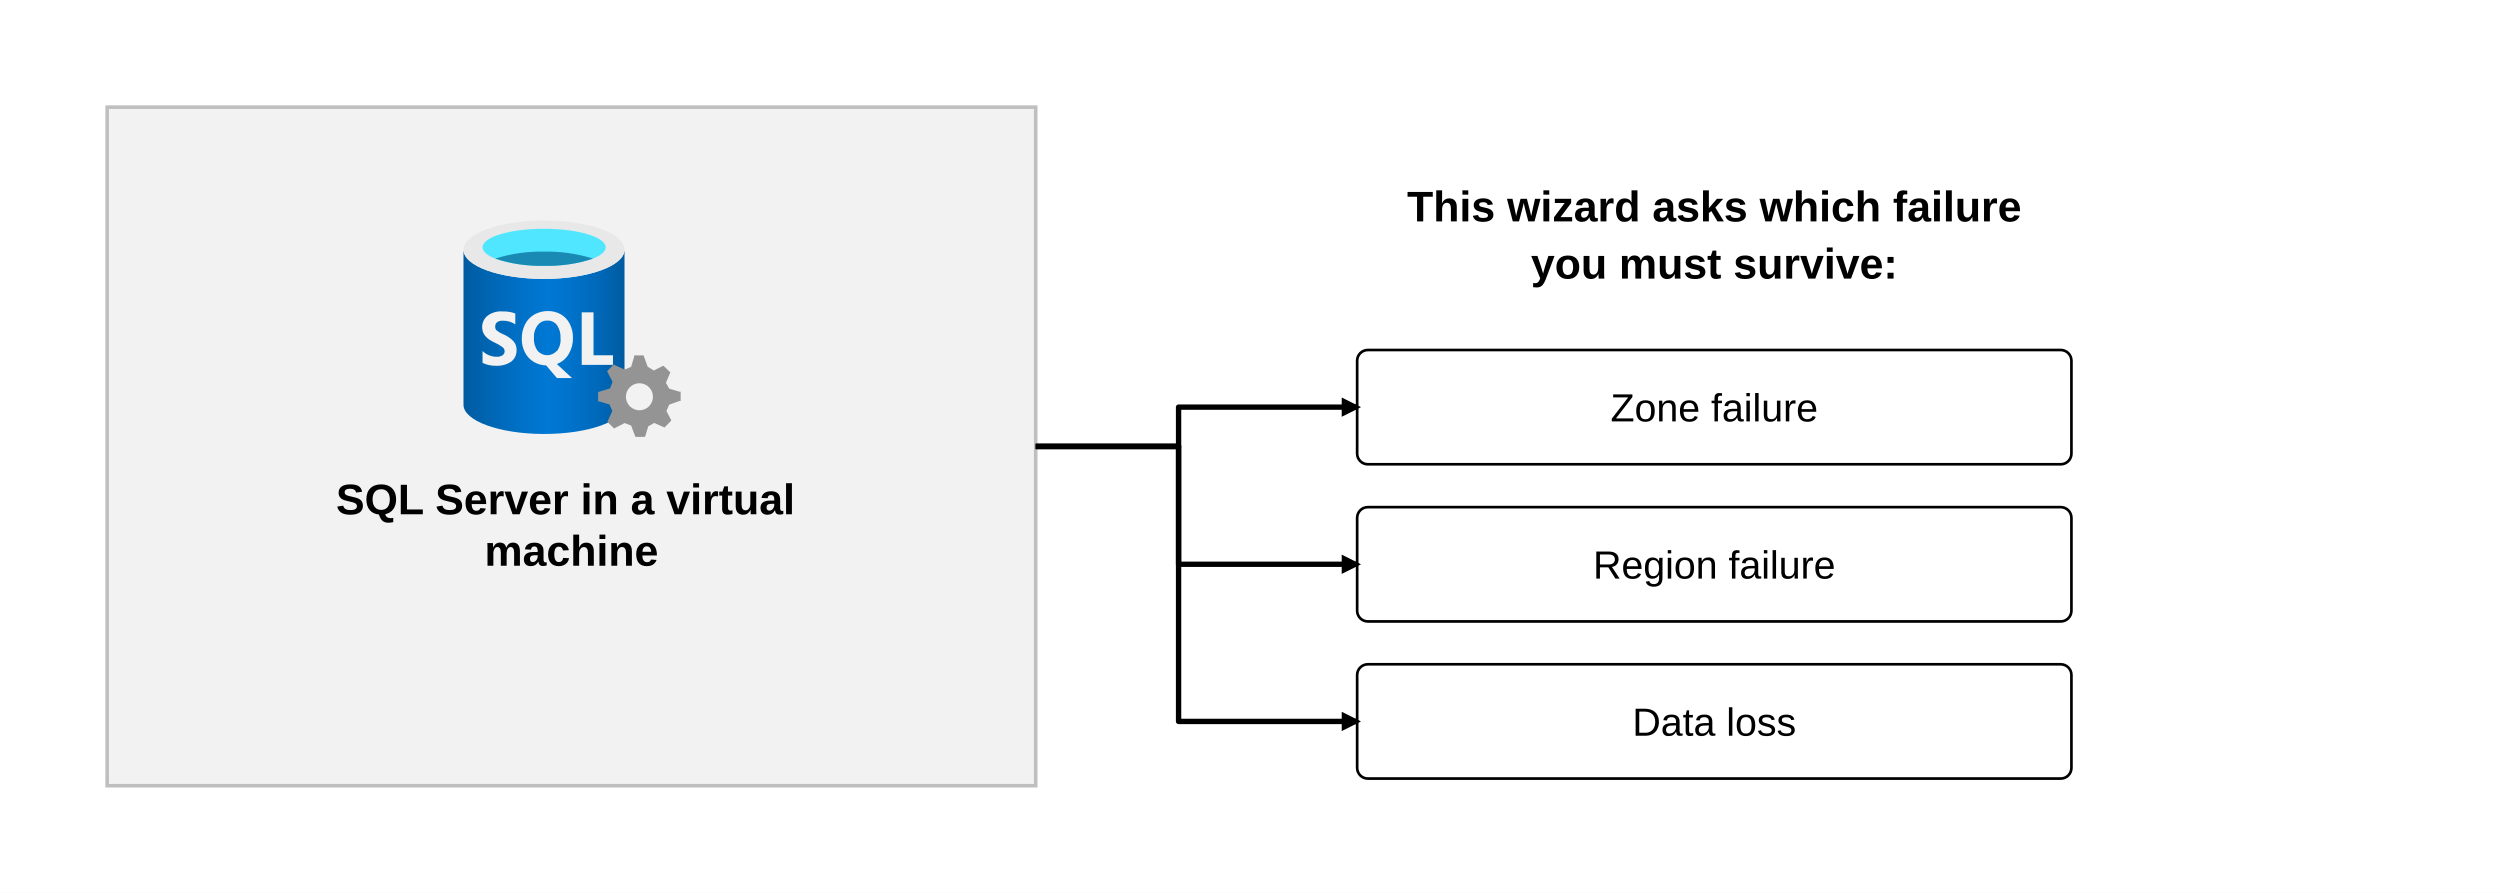
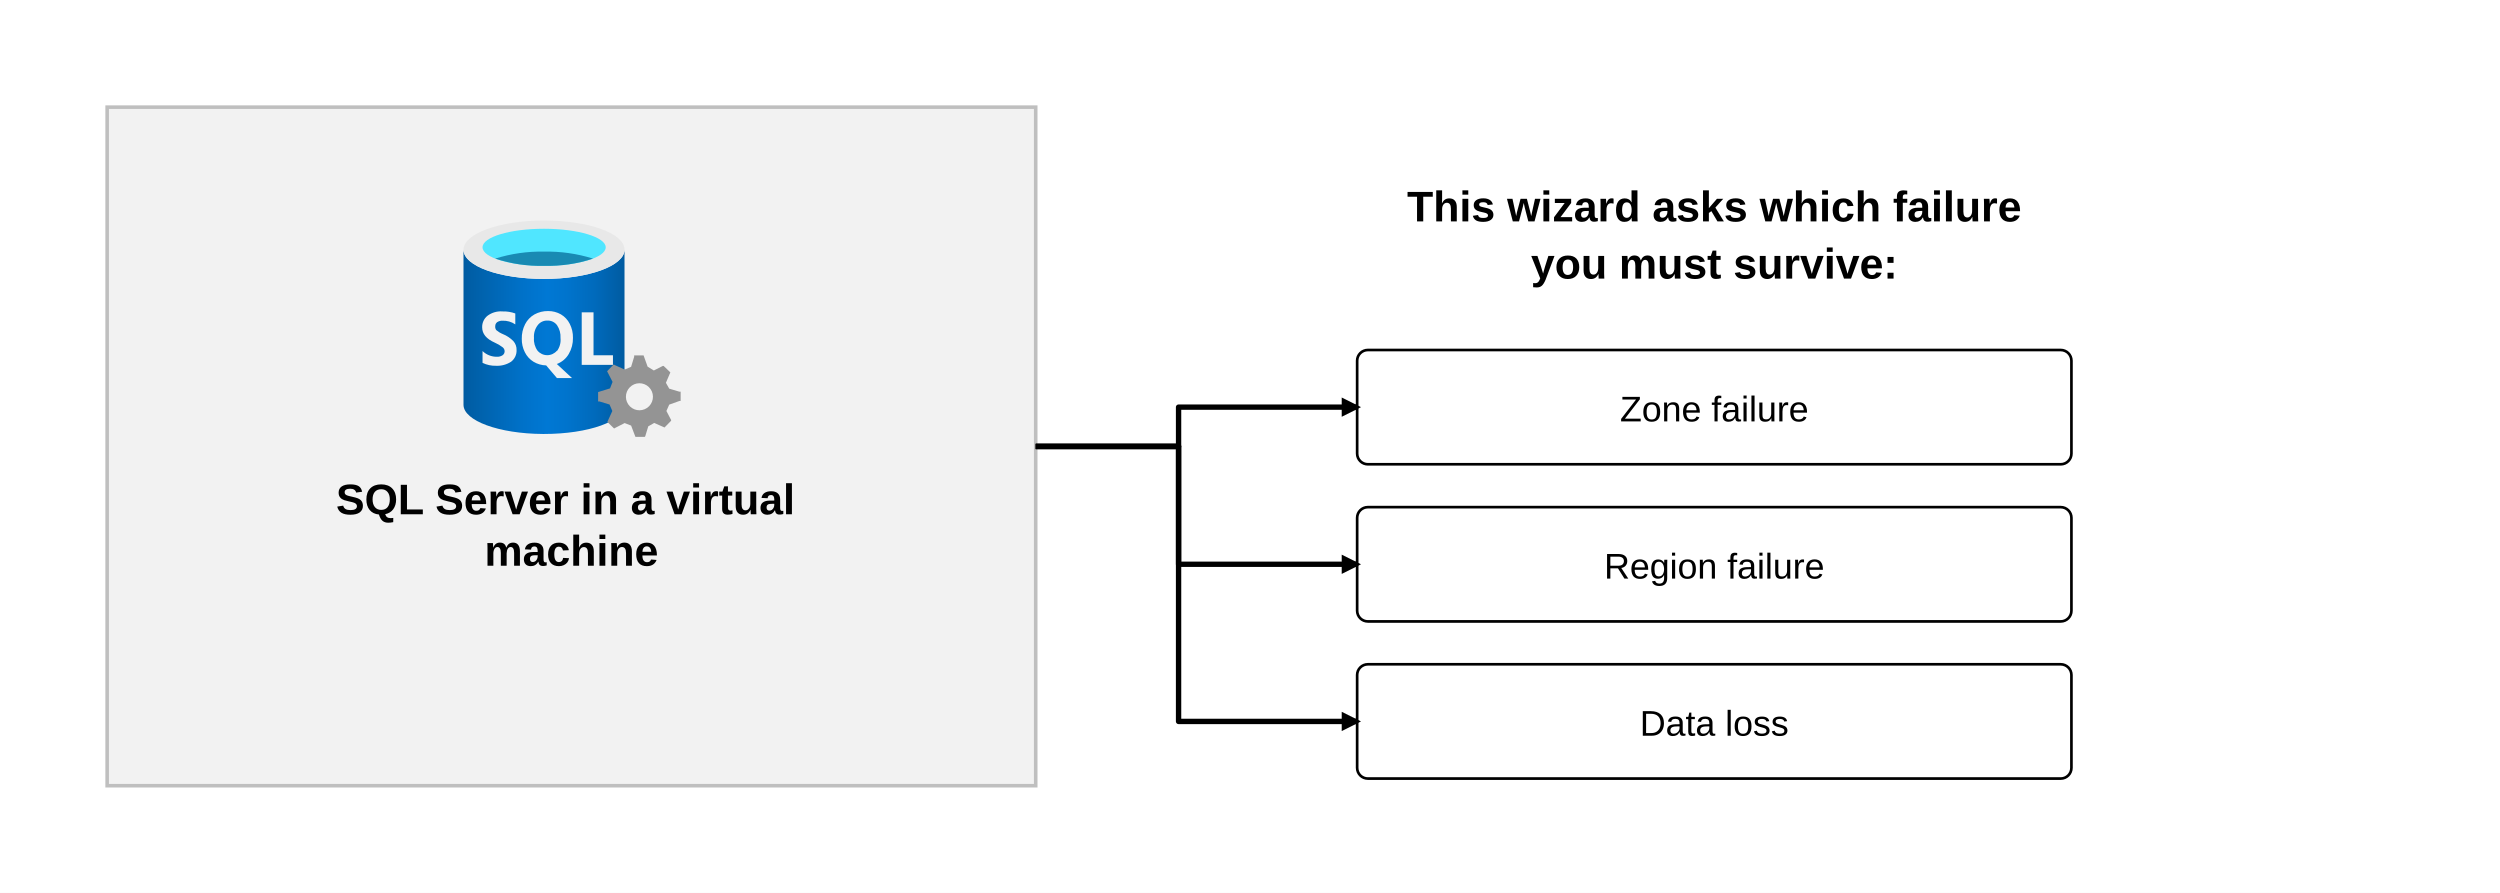
<svg xmlns="http://www.w3.org/2000/svg" viewBox="0 0 700 250" width="700" height="250" font-family="'Segoe UI','Segoe UI_MSFontService',system-ui,-apple-system,'Helvetica Neue',Arial,sans-serif" role="img" aria-labelledby="t d">
  <defs>
    <marker id="arrow" viewBox="0 0 10 10" refX="8" refY="5" markerWidth="5.4" markerHeight="5.4" orient="auto-start-reverse" markerUnits="userSpaceOnUse">
      <path d="M0 0 L10 5 L0 10 z" fill="#000000" />
    </marker>
    <marker id="arrow-red" viewBox="0 0 10 10" refX="8" refY="5" markerWidth="5.4" markerHeight="5.4" orient="auto" markerUnits="userSpaceOnUse">
      <path d="M0 0 L10 5 L0 10 z" fill="#ff0000" />
    </marker>
  </defs>
  <rect width="100%" height="100%" fill="#ffffff" />
  <rect x="30" y="30" width="260" height="190" rx="0" fill="#f2f2f2" stroke="#bfbfbf" stroke-width="1" />
  <g transform="translate(128.00 60.00) scale(3.5556)">
    <defs>
      <linearGradient id="ic1-b39dcf83-187e-4c64-98df-431bb60809d2" x1="0.5" y1="10.04" x2="13.18" y2="10.04" gradientUnits="userSpaceOnUse">
        <stop offset="0" stop-color="#005ba1" />
        <stop offset="0.07" stop-color="#0060a9" />
        <stop offset="0.36" stop-color="#0071c8" />
        <stop offset="0.52" stop-color="#0078d4" />
        <stop offset="0.64" stop-color="#0074cd" />
        <stop offset="0.82" stop-color="#006abb" />
        <stop offset="1" stop-color="#005ba1" />
      </linearGradient>
    </defs>
    <path d="M6.84,5.09c-3.5,0-6.34-1-6.34-2.3V15c0,1.26,2.79,2.28,6.25,2.3h.09c3.5,0,6.34-1,6.34-2.3V2.79C13.18,4.06,10.34,5.09,6.84,5.09Z" fill="url(#ic1-b39dcf83-187e-4c64-98df-431bb60809d2)" />
    <path d="M13.18,2.79c0,1.27-2.84,2.3-6.34,2.3S.5,4.06.5,2.79,3.34.49,6.84.49s6.34,1,6.34,2.3" fill="#e8e8e8" />
    <path d="M11.7,2.6c0,.81-2.18,1.46-4.86,1.46S2,3.41,2,2.6,4.16,1.14,6.84,1.14,11.7,1.8,11.7,2.6" fill="#50e6ff" />
    <path d="M6.84,2.94A12,12,0,0,0,3,3.49a11.25,11.25,0,0,0,3.85.57,11.25,11.25,0,0,0,3.85-.57A12,12,0,0,0,6.84,2.94Z" fill="#198ab3" />
    <path d="M10.74,11.1V7.72H9.81v4.14h2.46V11.1ZM3.59,9.43a1.92,1.92,0,0,1-.51-.31A.44.44,0,0,1,3,8.8a.38.38,0,0,1,.16-.31.72.72,0,0,1,.42-.11,1.67,1.67,0,0,1,1,.29V7.81a2.67,2.67,0,0,0-1-.16A1.74,1.74,0,0,0,2.38,8a1.13,1.13,0,0,0-.41.9c0,.51.32.91,1,1.21a2.9,2.9,0,0,1,.61.36.4.4,0,0,1,.16.32.38.38,0,0,1-.16.31.75.75,0,0,1-.45.12A1.6,1.6,0,0,1,2,10.77v.93a2.29,2.29,0,0,0,1.07.23,2,2,0,0,0,1.18-.32,1.1,1.1,0,0,0,.43-.92,1,1,0,0,0-.25-.7A2.42,2.42,0,0,0,3.59,9.43ZM8.79,11a2.4,2.4,0,0,0,.33-1.27,2.32,2.32,0,0,0-.25-1.1,1.81,1.81,0,0,0-.7-.75,2,2,0,0,0-1-.26,2.18,2.18,0,0,0-1.09.27,1.87,1.87,0,0,0-.73.77,2.41,2.41,0,0,0-.26,1.15,2.26,2.26,0,0,0,.24,1.05,1.83,1.83,0,0,0,.68.75,2,2,0,0,0,1,.29l.85,1H9.05l-1.2-1.11A1.81,1.81,0,0,0,8.79,11Zm-.93-.26a1,1,0,0,1-1.53,0,1.51,1.51,0,0,1-.28-1,1.48,1.48,0,0,1,.29-1,.92.92,0,0,1,.78-.37.89.89,0,0,1,.75.37,1.62,1.62,0,0,1,.27,1A1.46,1.46,0,0,1,7.86,10.77Z" fill="#f2f2f2" />
    <path d="M14.81,17.49l.24-.79.47-.27.81.36.52-.53V16.2l-.37-.71.22-.5.81-.29.09,0v-.73l-.1,0-.8-.24-.26-.46.35-.82-.53-.51H16.2l-.71.36L15,12l-.32-.89h-.74l0,.11-.24.79-.51.22-.87-.4-.51.53.05.1.38.74-.2.51L11.1,14v.74l.11,0,.79.24.22.51-.39.86.53.52.09-.05.74-.38.51.2.34.89h.73Zm-1.2-2.36a1.06,1.06,0,1,1,1.49-1.52,1.06,1.06,0,0,1-1.49,1.52Z" fill="#949494" />
  </g>
  <text x="160" y="144" font-size="12" text-anchor="middle" font-weight="600" fill="#000000">
    <tspan x="160" dy="0">SQL Server in a virtual</tspan>
    <tspan x="160" dy="14.4">machine</tspan>
  </text>
  <text x="480" y="62" font-size="12" text-anchor="middle" font-weight="600" fill="#000000">
    <tspan x="480" dy="0">This wizard asks which failure</tspan>
  </text>
  <text x="480" y="78" font-size="12" text-anchor="middle" font-weight="600" fill="#000000">
    <tspan x="480" dy="0">you must survive:</tspan>
  </text>
  <rect x="380" y="98" width="200" height="32" rx="3" fill="#ffffff" stroke="#000000" stroke-width="0.75" />
-   <text x="480" y="118" font-size="11" text-anchor="middle" fill="#000000">
+   <text x="480" y="118" font-size="10" text-anchor="middle" fill="#000000">
    <tspan x="480" dy="0">Zone failure</tspan>
  </text>
  <polyline points="290,125 330,125 330,114 380,114" fill="none" stroke="#000000" stroke-width="1.5" stroke-linejoin="round" marker-end="url(#arrow)" />
  <rect x="380" y="142" width="200" height="32" rx="3" fill="#ffffff" stroke="#000000" stroke-width="0.75" />
-   <text x="480" y="162" font-size="11" text-anchor="middle" fill="#000000">
+   <text x="480" y="162" font-size="10" text-anchor="middle" fill="#000000">
    <tspan x="480" dy="0">Region failure</tspan>
  </text>
  <polyline points="290,125 330,125 330,158 380,158" fill="none" stroke="#000000" stroke-width="1.5" stroke-linejoin="round" marker-end="url(#arrow)" />
  <rect x="380" y="186" width="200" height="32" rx="3" fill="#ffffff" stroke="#000000" stroke-width="0.75" />
-   <text x="480" y="206" font-size="11" text-anchor="middle" fill="#000000">
+   <text x="480" y="206" font-size="10" text-anchor="middle" fill="#000000">
    <tspan x="480" dy="0">Data loss</tspan>
  </text>
  <polyline points="290,125 330,125 330,202 380,202" fill="none" stroke="#000000" stroke-width="1.5" stroke-linejoin="round" marker-end="url(#arrow)" />
</svg>
